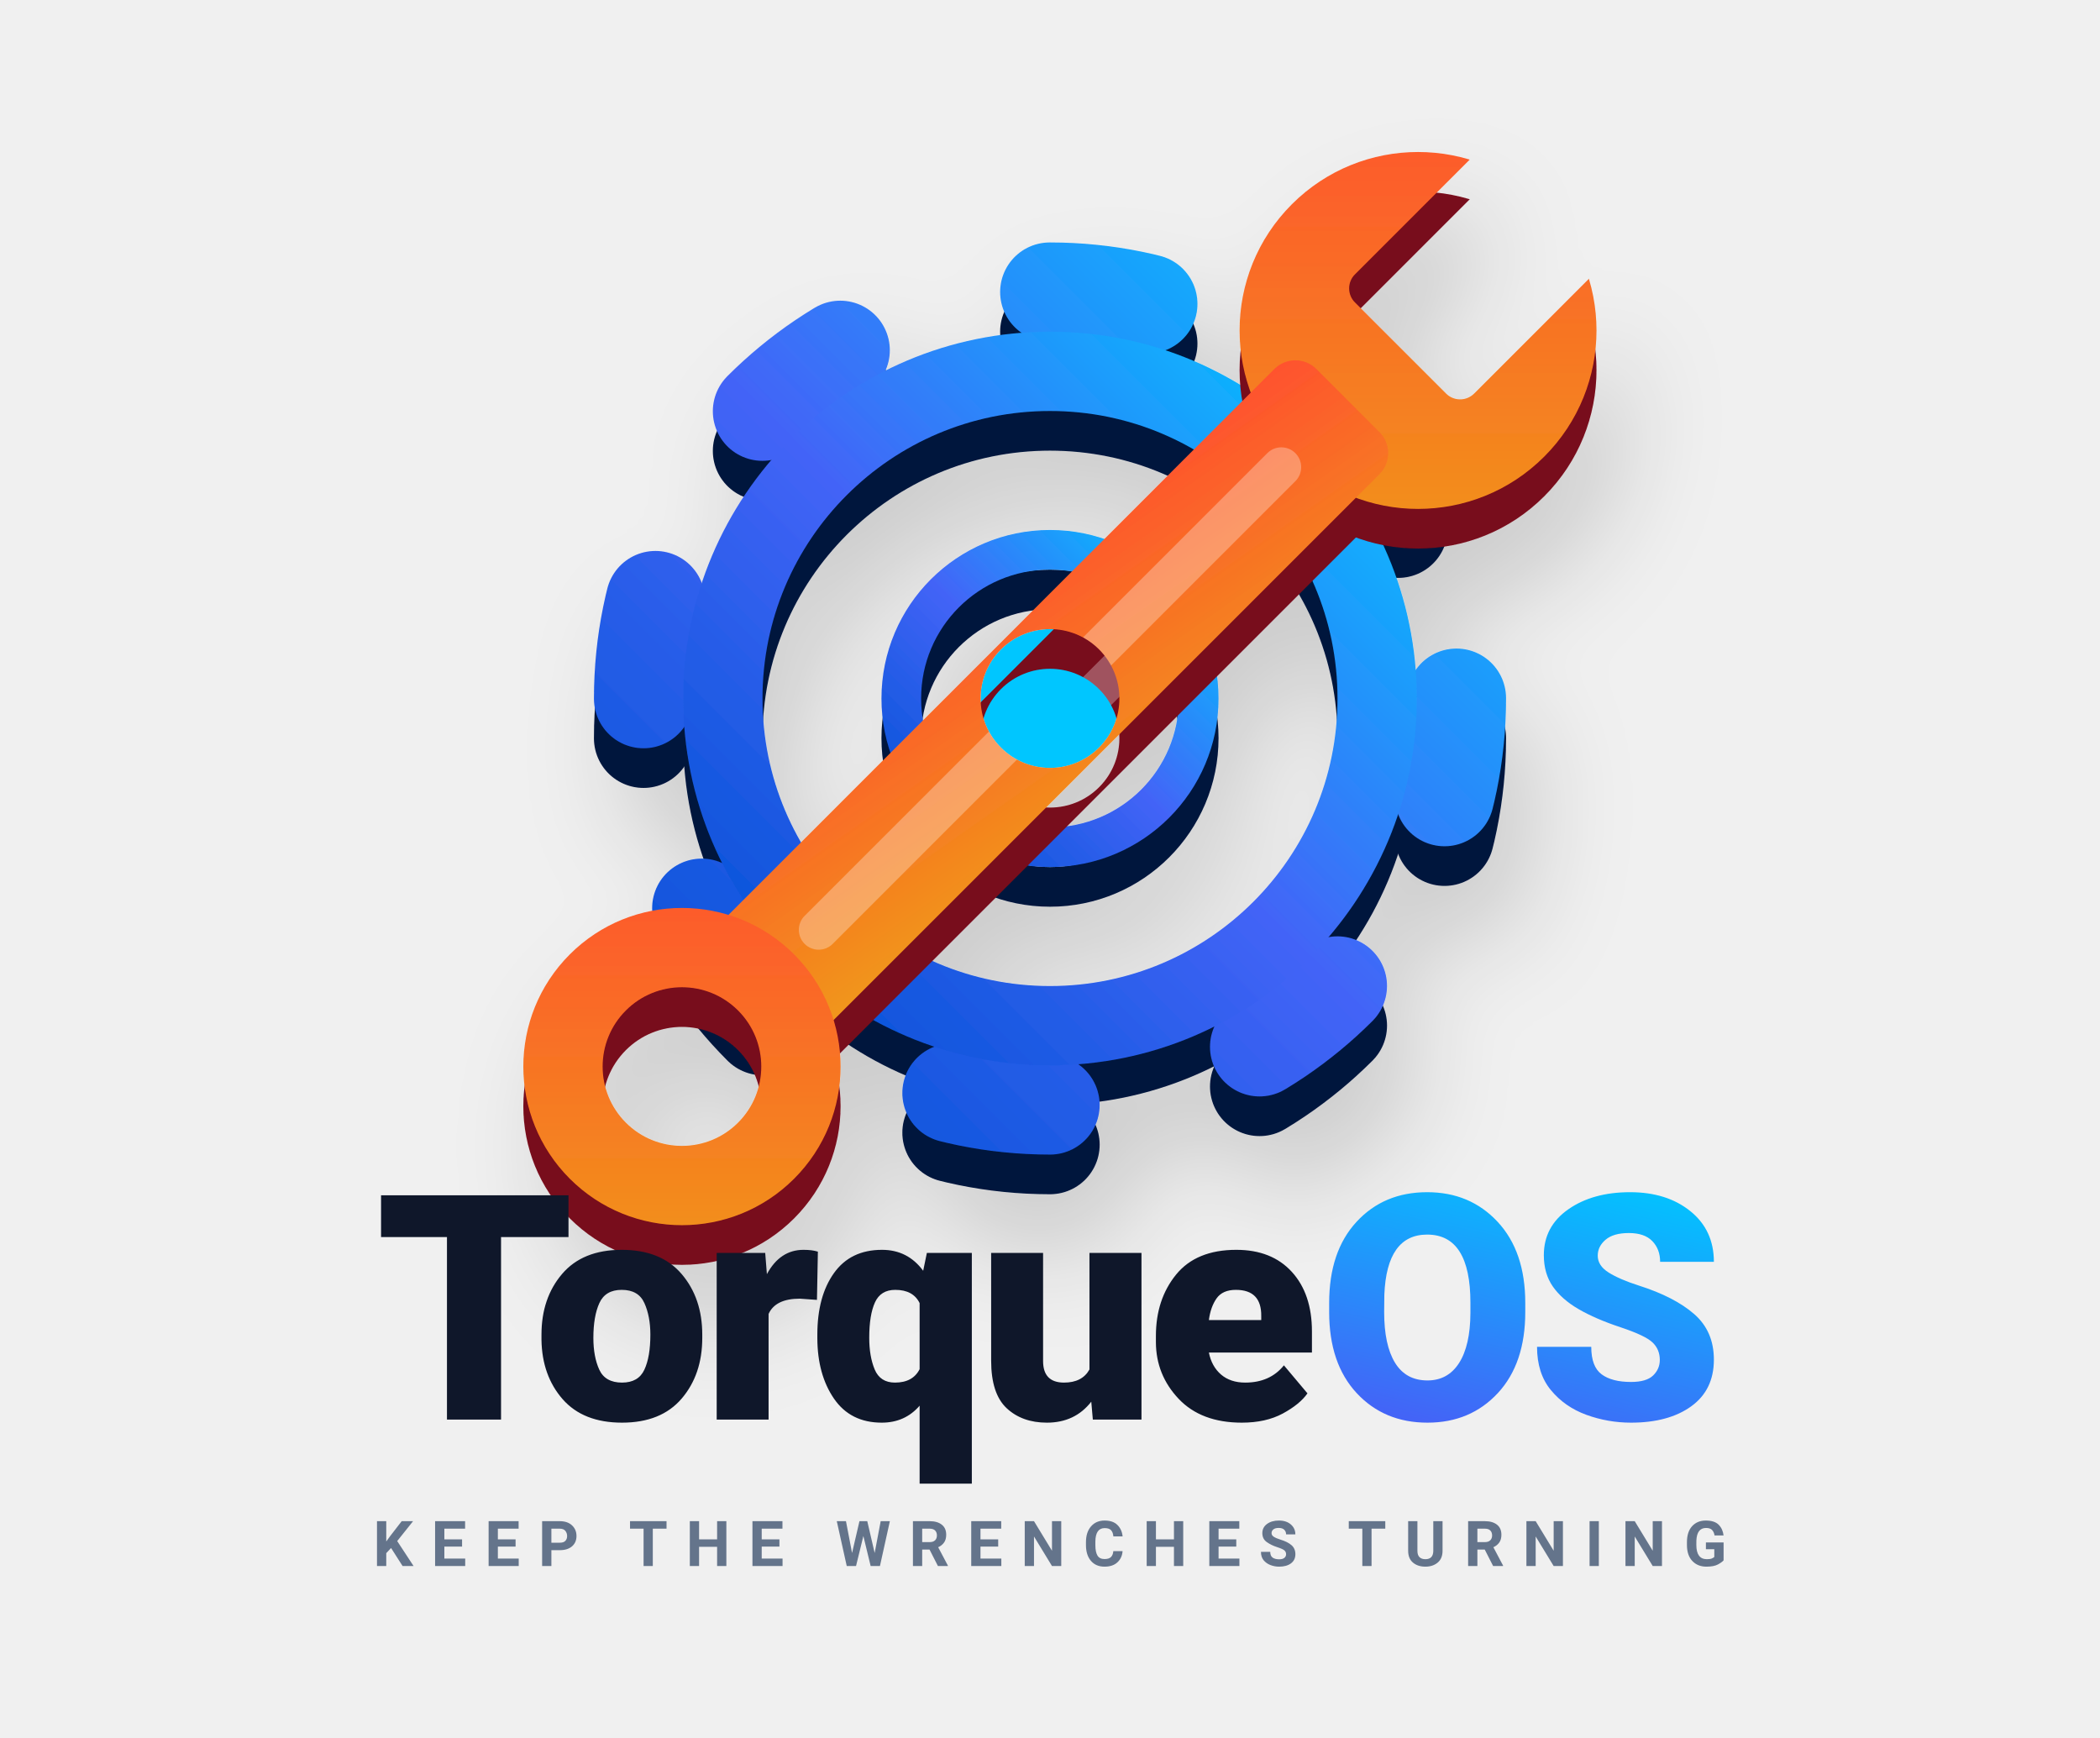
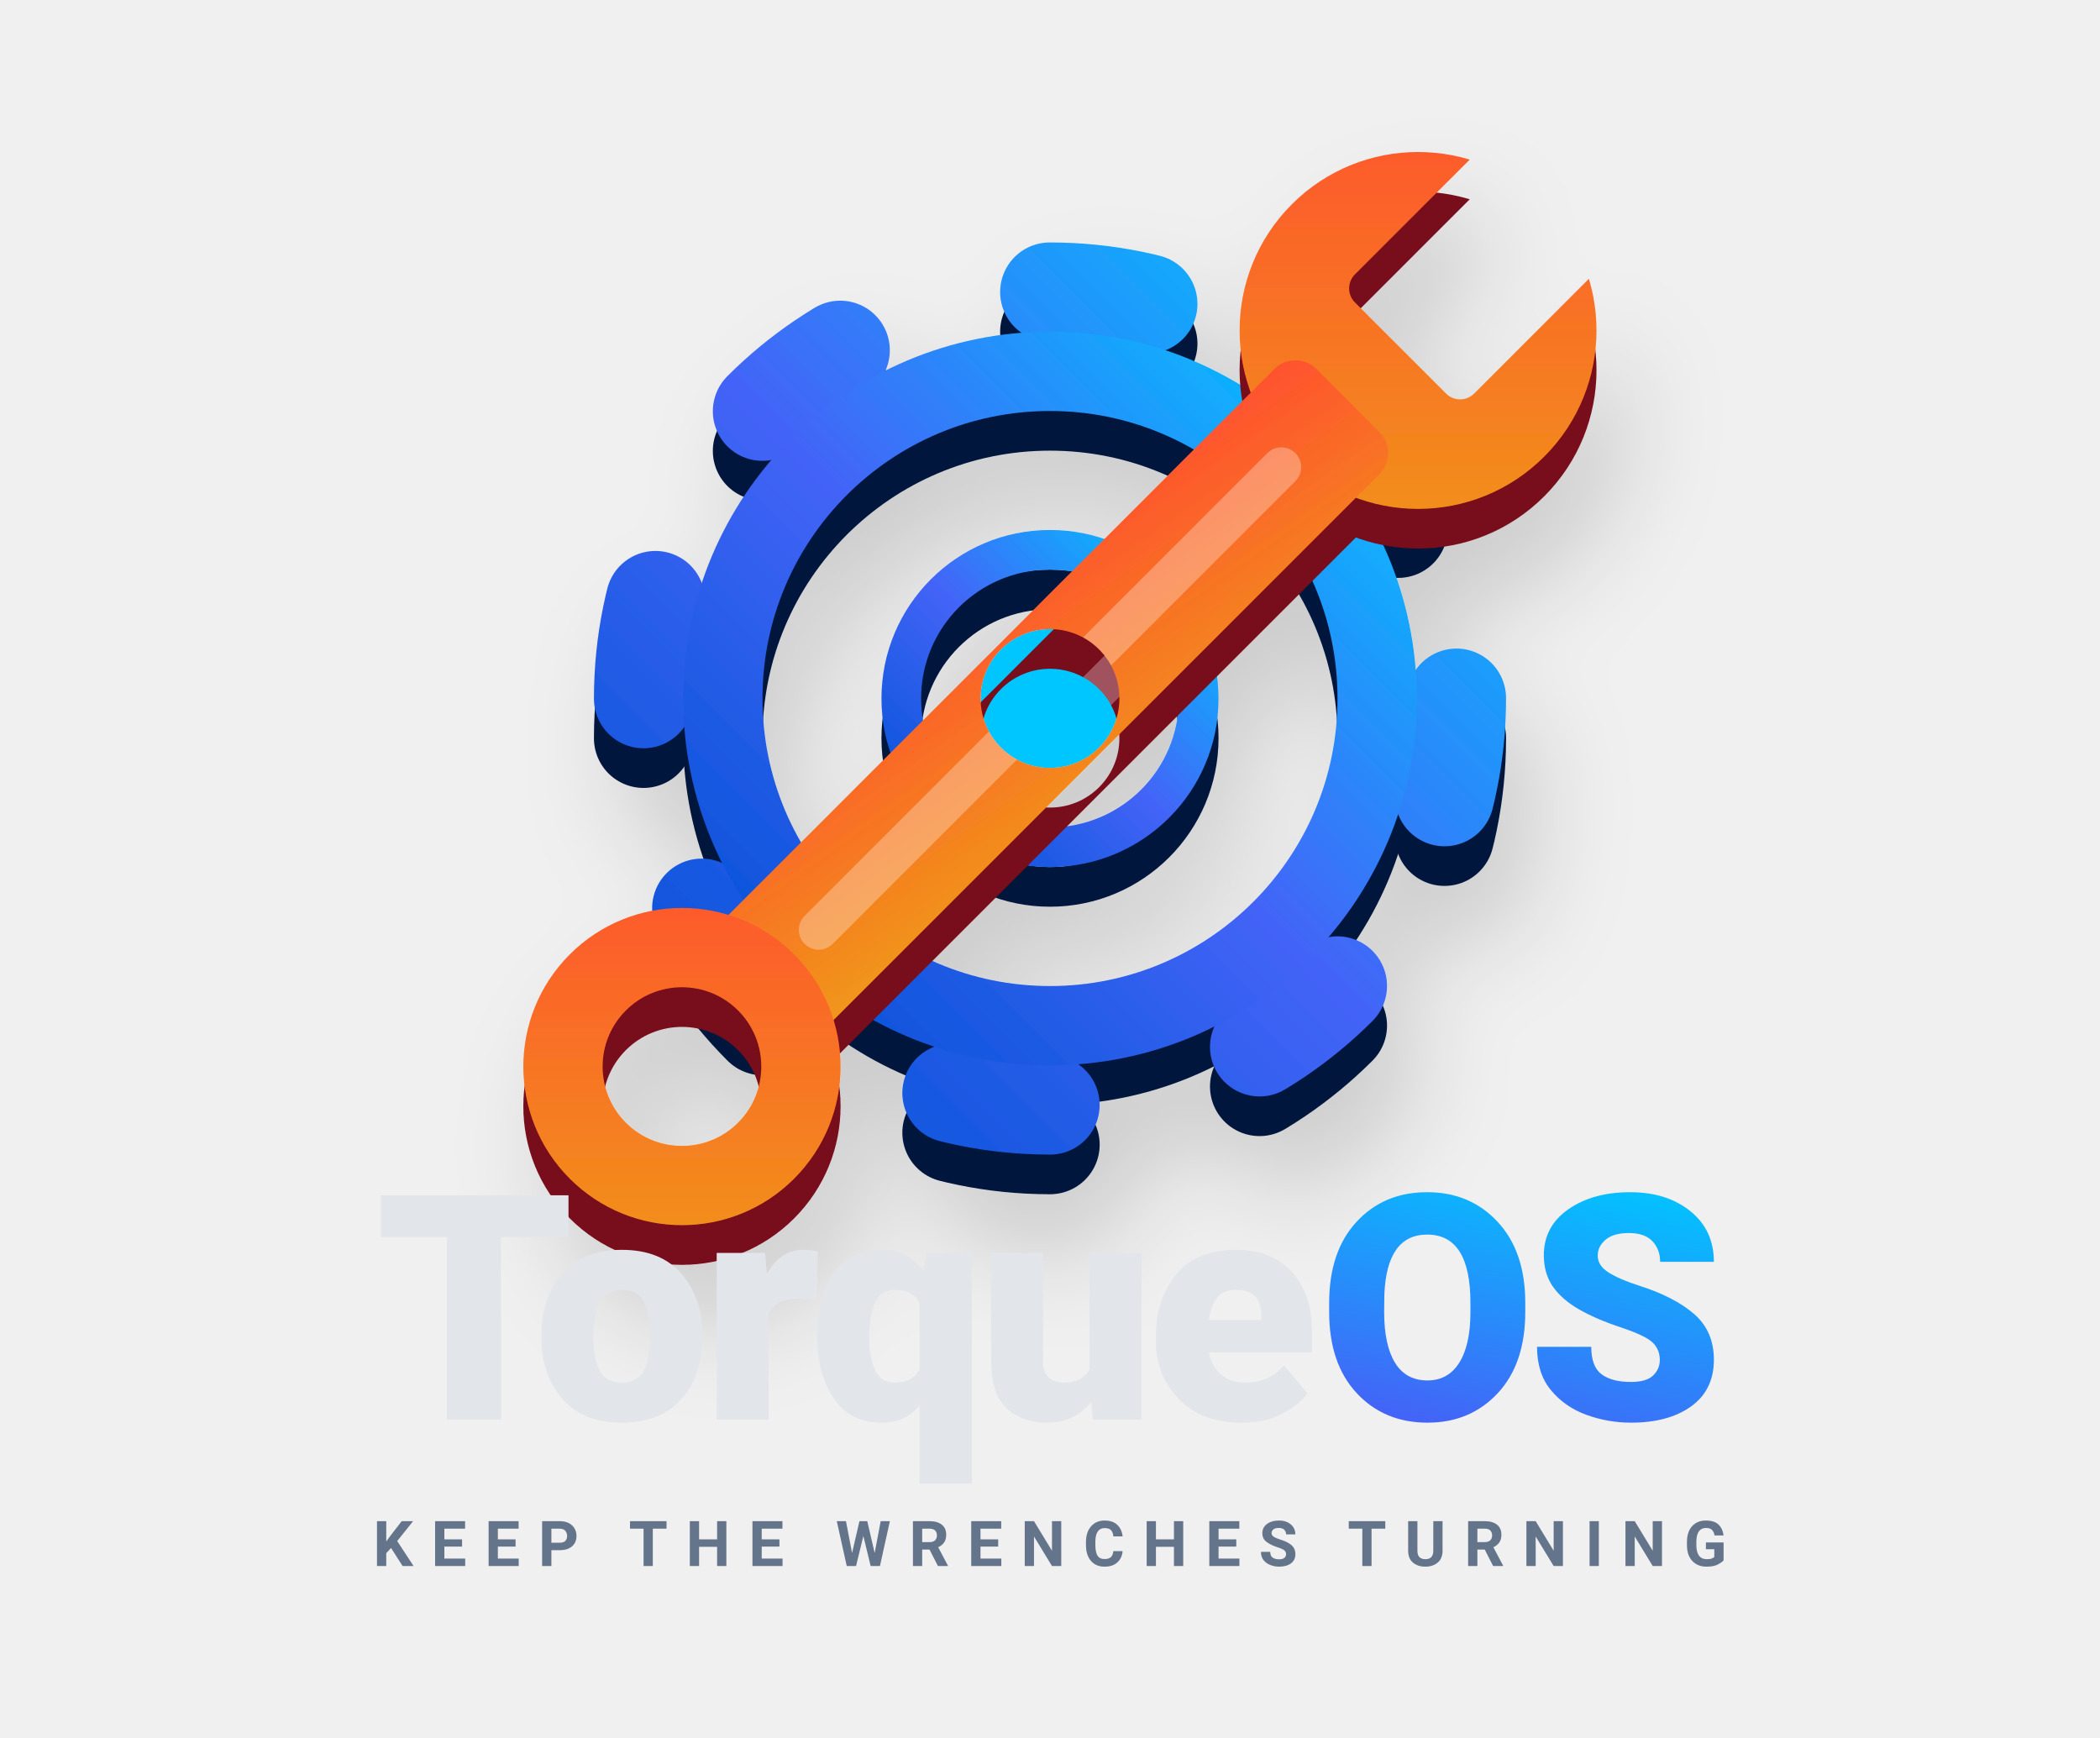
<svg xmlns="http://www.w3.org/2000/svg" viewBox="0 0 932 771" width="932" height="771">
  <defs>
    <linearGradient id="gearGrad" x1="0%" y1="100%" x2="100%" y2="0%">
      <stop offset="0%" stop-color="#0052D4" />
      <stop offset="50%" stop-color="#4364F7" />
      <stop offset="100%" stop-color="#00C6FF" />
    </linearGradient>
    <linearGradient id="wrenchGrad" x1="0%" y1="0%" x2="100%" y2="100%">
      <stop offset="0%" stop-color="#FF512F" />
      <stop offset="100%" stop-color="#F09819" />
    </linearGradient>
    <filter id="soft-shadow" x="-30%" y="-30%" width="160%" height="160%">
      <feDropShadow dx="6" dy="12" stdDeviation="10" flood-color="#020617" flood-opacity="0.15" />
    </filter>
    <g id="wrenchShape">
      <circle cx="150" cy="45" r="36" />
      <rect x="135" y="65" width="30" height="170" rx="6" />
      <rect x="146" y="80" width="8" height="140" rx="4" fill="#FFFFFF" opacity="0.3" />
      <circle cx="150" cy="255" r="32" />
    </g>
    <mask id="wrenchMask" maskUnits="userSpaceOnUse">
      <rect x="-100" y="-100" width="600" height="600" fill="white" />
      <rect x="133" y="-10" width="34" height="60" rx="4" fill="black" />
      <circle cx="150" cy="255" r="16" fill="black" />
      <circle cx="150" cy="150" r="14" fill="black" />
    </mask>
  </defs>
  <g filter="url(#soft-shadow)" transform="translate(466, 310) scale(2.2) translate(-150, -150)">
    <g transform="translate(0, 8)">
      <circle cx="150" cy="150" r="82" stroke="#00183D" stroke-width="20" stroke-dasharray="20 44.4" stroke-linecap="round" fill="none" />
      <circle cx="150" cy="150" r="66" stroke="#00183D" stroke-width="16" fill="none" />
      <circle cx="150" cy="150" r="30" stroke="#00183D" stroke-width="8" fill="none" />
    </g>
    <g>
      <circle cx="150" cy="150" r="82" stroke="url(#gearGrad)" stroke-width="20" stroke-dasharray="20 44.4" stroke-linecap="round" fill="none" />
      <circle cx="150" cy="150" r="66" stroke="url(#gearGrad)" stroke-width="16" fill="none" />
      <circle cx="150" cy="150" r="30" stroke="url(#gearGrad)" stroke-width="8" fill="none" />
      <circle cx="150" cy="150" r="14" fill="#00C6FF" />
    </g>
    <g transform="translate(0, 8)">
      <use href="#wrenchShape" transform="rotate(45 150 150)" fill="#780A1A" mask="url(#wrenchMask)" />
    </g>
    <use href="#wrenchShape" transform="rotate(45 150 150)" fill="url(#wrenchGrad)" mask="url(#wrenchMask)" />
  </g>
  <g>
-     <text x="466" y="630" font-family="system-ui, -apple-system, 'Segoe UI', Roboto, Helvetica, Arial, sans-serif" font-weight="900" font-size="140" fill="#0F172A" letter-spacing="-4" text-anchor="middle">
+     <text x="466" y="630" font-family="system-ui, -apple-system, 'Segoe UI', Roboto, Helvetica, Arial, sans-serif" font-weight="900" font-size="140" fill="#E2E5E9" letter-spacing="-4" text-anchor="middle">
      Torque<tspan fill="url(#gearGrad)">OS</tspan>
    </text>
    <text x="466" y="695" font-family="system-ui, -apple-system, 'Segoe UI', Roboto, Helvetica, Arial, sans-serif" font-weight="700" font-size="28" fill="#64748B" letter-spacing="8" text-anchor="middle">
      KEEP THE WRENCHES TURNING
    </text>
  </g>
</svg>
